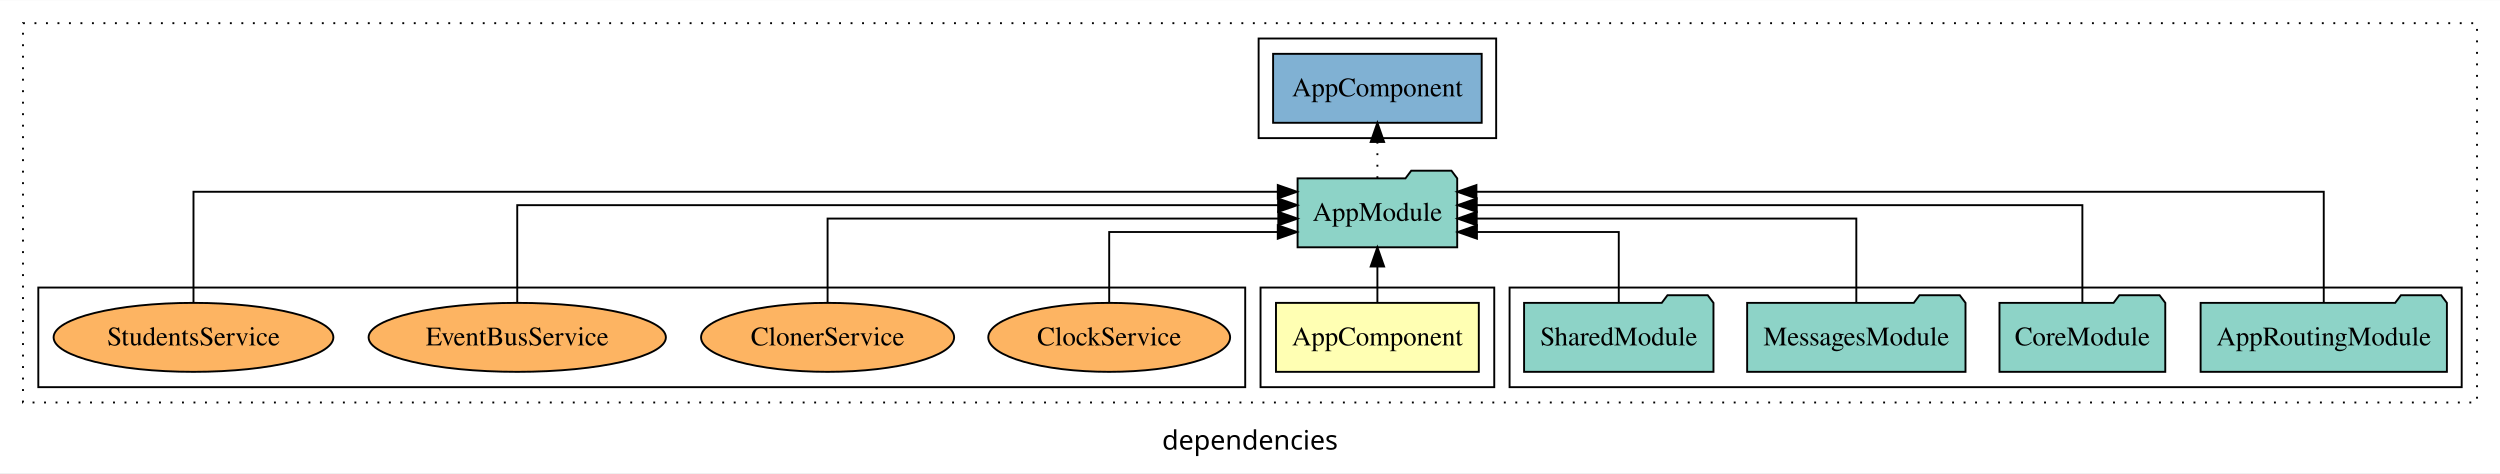
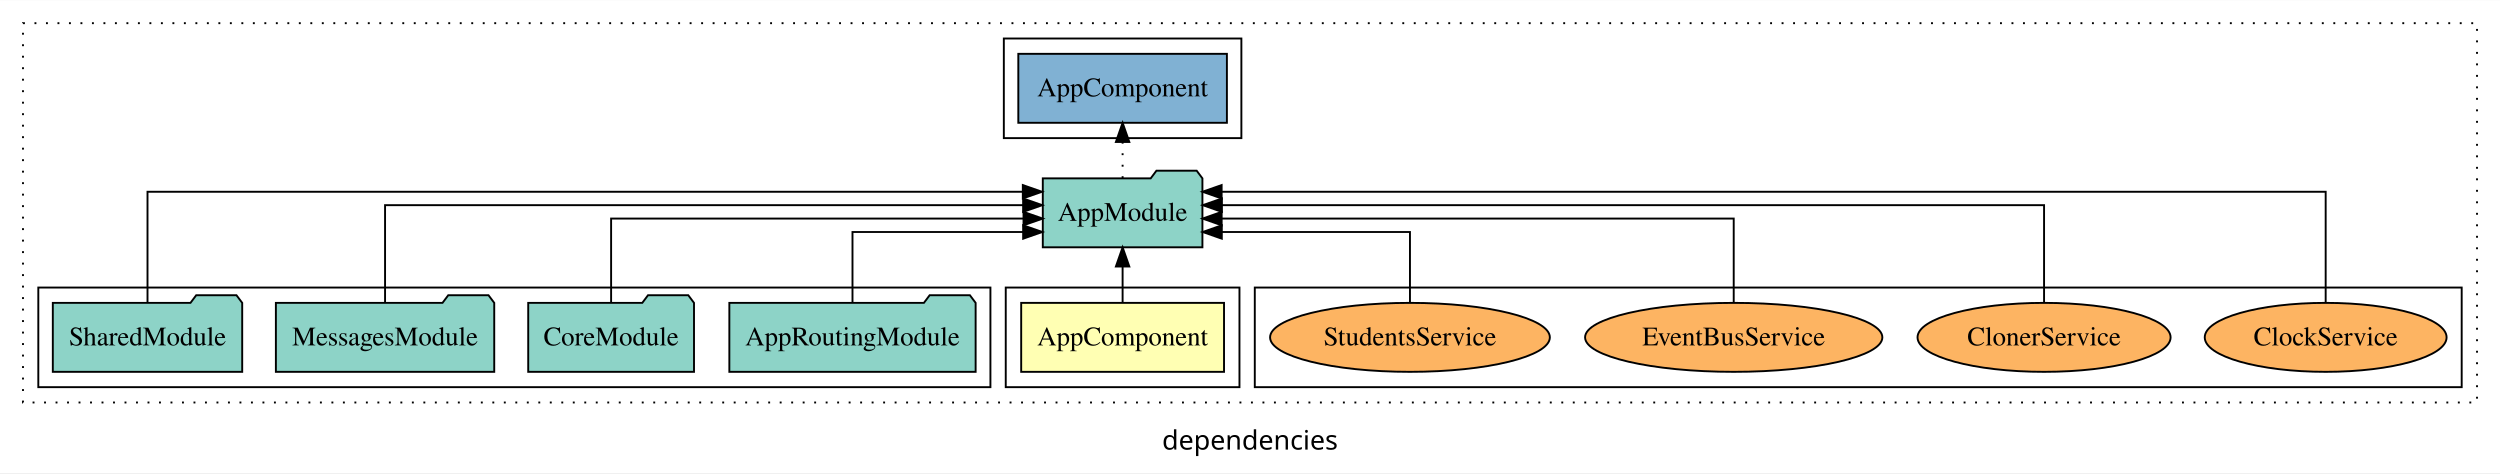
<svg xmlns="http://www.w3.org/2000/svg" width="1305pt" height="247pt" viewBox="0.00 0.00 1305.00 246.80">
  <g id="graph0" class="graph" transform="scale(1 1) rotate(0) translate(4 242.8)">
    <polygon fill="white" stroke="transparent" points="-4,4 -4,-242.8 1301,-242.8 1301,4 -4,4" />
    <text text-anchor="middle" x="648.5" y="-8.2" font-family="sans-serif" font-size="14.00">dependencies</text>
    <g id="clust1" class="cluster">
      <polygon fill="none" stroke="black" stroke-dasharray="1,5" points="8,-32.8 8,-230.8 1289,-230.8 1289,-32.8 8,-32.8" />
    </g>
    <g id="clust6" class="cluster">
-       <polygon fill="none" stroke="black" points="653,-170.8 653,-222.8 777,-222.8 777,-170.8 653,-170.8" />
+       <polygon fill="none" stroke="black" points="520,-170.8 520,-222.8 644,-222.8 644,-170.8 520,-170.8" />
+     </g>
+     <g id="clust7" class="cluster">
+       <polygon fill="none" stroke="black" points="651,-40.8 651,-92.8 1281,-92.8 1281,-40.8 651,-40.8" />
+     </g>
+     <g id="clust2" class="cluster">
+       <polygon fill="none" stroke="black" points="521,-40.8 521,-92.8 643,-92.8 643,-40.8 521,-40.8" />
    </g>
    <g id="clust4" class="cluster">
-       <polygon fill="none" stroke="black" points="784,-40.8 784,-92.8 1281,-92.8 1281,-40.8 784,-40.8" />
-     </g>
-     <g id="clust2" class="cluster">
-       <polygon fill="none" stroke="black" points="654,-40.8 654,-92.8 776,-92.8 776,-40.8 654,-40.8" />
-     </g>
-     <g id="clust7" class="cluster">
-       <polygon fill="none" stroke="black" points="16,-40.8 16,-92.8 646,-92.8 646,-40.8 16,-40.8" />
+       <polygon fill="none" stroke="black" points="16,-40.8 16,-92.8 513,-92.8 513,-40.8 16,-40.8" />
    </g>
    <g id="node1" class="node">
-       <polygon fill="#ffffb3" stroke="black" points="767.94,-84.8 662.06,-84.8 662.06,-48.8 767.94,-48.8 767.94,-84.8" />
-       <text text-anchor="middle" x="715" y="-62.6" font-family="Times,serif" font-size="14.00">AppComponent</text>
+       <polygon fill="#ffffb3" stroke="black" points="634.94,-84.8 529.06,-84.8 529.06,-48.8 634.94,-48.8 634.94,-84.8" />
+       <text text-anchor="middle" x="582" y="-62.6" font-family="Times,serif" font-size="14.00">AppComponent</text>
    </g>
    <g id="node2" class="node">
-       <polygon fill="#8dd3c7" stroke="black" points="756.66,-149.8 753.66,-153.8 732.66,-153.8 729.66,-149.8 673.34,-149.8 673.34,-113.8 756.66,-113.8 756.66,-149.8" />
-       <text text-anchor="middle" x="715" y="-127.6" font-family="Times,serif" font-size="14.00">AppModule</text>
+       <polygon fill="#8dd3c7" stroke="black" points="623.66,-149.8 620.66,-153.8 599.66,-153.8 596.66,-149.8 540.34,-149.8 540.34,-113.8 623.66,-113.8 623.66,-149.8" />
+       <text text-anchor="middle" x="582" y="-127.6" font-family="Times,serif" font-size="14.00">AppModule</text>
    </g>
    <g id="edge1" class="edge">
-       <path fill="none" stroke="black" d="M715,-84.91C715,-84.91 715,-103.79 715,-103.79" />
-       <polygon fill="black" stroke="black" points="711.5,-103.79 715,-113.79 718.5,-103.79 711.5,-103.79" />
+       <path fill="none" stroke="black" d="M582,-84.91C582,-84.91 582,-103.79 582,-103.79" />
+       <polygon fill="black" stroke="black" points="578.5,-103.79 582,-113.79 585.5,-103.79 578.5,-103.79" />
    </g>
    <g id="node7" class="node">
-       <polygon fill="#80b1d3" stroke="black" points="769.44,-214.8 660.56,-214.8 660.56,-178.8 769.44,-178.8 769.44,-214.8" />
-       <text text-anchor="middle" x="715" y="-192.6" font-family="Times,serif" font-size="14.00">AppComponent </text>
+       <polygon fill="#80b1d3" stroke="black" points="636.44,-214.8 527.56,-214.8 527.56,-178.8 636.44,-178.8 636.44,-214.8" />
+       <text text-anchor="middle" x="582" y="-192.6" font-family="Times,serif" font-size="14.00">AppComponent </text>
    </g>
    <g id="edge6" class="edge">
-       <path fill="none" stroke="black" stroke-dasharray="1,5" d="M715,-149.91C715,-149.91 715,-168.79 715,-168.79" />
-       <polygon fill="black" stroke="black" points="711.5,-168.79 715,-178.79 718.5,-168.79 711.5,-168.79" />
+       <path fill="none" stroke="black" stroke-dasharray="1,5" d="M582,-149.91C582,-149.91 582,-168.79 582,-168.79" />
+       <polygon fill="black" stroke="black" points="578.5,-168.79 582,-178.79 585.5,-168.79 578.5,-168.79" />
    </g>
    <g id="node3" class="node">
-       <polygon fill="#8dd3c7" stroke="black" points="1273.28,-84.8 1270.28,-88.8 1249.28,-88.8 1246.28,-84.8 1144.72,-84.8 1144.72,-48.8 1273.28,-48.8 1273.28,-84.8" />
-       <text text-anchor="middle" x="1209" y="-62.6" font-family="Times,serif" font-size="14.00">AppRoutingModule</text>
+       <polygon fill="#8dd3c7" stroke="black" points="505.28,-84.8 502.28,-88.8 481.28,-88.8 478.28,-84.8 376.72,-84.8 376.72,-48.8 505.28,-48.8 505.28,-84.8" />
+       <text text-anchor="middle" x="441" y="-62.6" font-family="Times,serif" font-size="14.00">AppRoutingModule</text>
    </g>
    <g id="edge2" class="edge">
-       <path fill="none" stroke="black" d="M1209,-84.81C1209,-107.29 1209,-142.8 1209,-142.8 1209,-142.8 766.69,-142.8 766.69,-142.8" />
-       <polygon fill="black" stroke="black" points="766.69,-139.3 756.69,-142.8 766.69,-146.3 766.69,-139.3" />
+       <path fill="none" stroke="black" d="M441,-84.81C441,-100.85 441,-121.8 441,-121.8 441,-121.8 530.08,-121.8 530.08,-121.8" />
+       <polygon fill="black" stroke="black" points="530.08,-125.3 540.08,-121.8 530.08,-118.3 530.08,-125.3" />
    </g>
    <g id="node4" class="node">
-       <polygon fill="#8dd3c7" stroke="black" points="1126.27,-84.8 1123.27,-88.8 1102.27,-88.8 1099.27,-84.8 1039.73,-84.8 1039.73,-48.8 1126.27,-48.8 1126.27,-84.8" />
-       <text text-anchor="middle" x="1083" y="-62.6" font-family="Times,serif" font-size="14.00">CoreModule</text>
+       <polygon fill="#8dd3c7" stroke="black" points="358.27,-84.8 355.27,-88.8 334.27,-88.8 331.27,-84.8 271.73,-84.8 271.73,-48.8 358.27,-48.8 358.27,-84.8" />
+       <text text-anchor="middle" x="315" y="-62.6" font-family="Times,serif" font-size="14.00">CoreModule</text>
    </g>
    <g id="edge3" class="edge">
-       <path fill="none" stroke="black" d="M1083,-84.93C1083,-105.37 1083,-135.8 1083,-135.8 1083,-135.8 766.86,-135.8 766.86,-135.8" />
-       <polygon fill="black" stroke="black" points="766.86,-132.3 756.86,-135.8 766.86,-139.3 766.86,-132.3" />
+       <path fill="none" stroke="black" d="M315,-85.07C315,-103.36 315,-128.8 315,-128.8 315,-128.8 530.28,-128.8 530.28,-128.8" />
+       <polygon fill="black" stroke="black" points="530.28,-132.3 540.28,-128.8 530.28,-125.3 530.28,-132.3" />
    </g>
    <g id="node5" class="node">
-       <polygon fill="#8dd3c7" stroke="black" points="1021.99,-84.8 1018.99,-88.8 997.99,-88.8 994.99,-84.8 908.01,-84.8 908.01,-48.8 1021.99,-48.8 1021.99,-84.8" />
-       <text text-anchor="middle" x="965" y="-62.6" font-family="Times,serif" font-size="14.00">MessagesModule</text>
+       <polygon fill="#8dd3c7" stroke="black" points="253.99,-84.8 250.99,-88.8 229.99,-88.8 226.99,-84.8 140.01,-84.8 140.01,-48.8 253.99,-48.8 253.99,-84.8" />
+       <text text-anchor="middle" x="197" y="-62.6" font-family="Times,serif" font-size="14.00">MessagesModule</text>
    </g>
    <g id="edge4" class="edge">
-       <path fill="none" stroke="black" d="M965,-85.07C965,-103.36 965,-128.8 965,-128.8 965,-128.8 766.84,-128.8 766.84,-128.8" />
-       <polygon fill="black" stroke="black" points="766.84,-125.3 756.84,-128.8 766.84,-132.3 766.84,-125.3" />
+       <path fill="none" stroke="black" d="M197,-84.93C197,-105.37 197,-135.8 197,-135.8 197,-135.8 530.07,-135.8 530.07,-135.8" />
+       <polygon fill="black" stroke="black" points="530.07,-139.3 540.07,-135.8 530.07,-132.3 530.07,-139.3" />
    </g>
    <g id="node6" class="node">
-       <polygon fill="#8dd3c7" stroke="black" points="890.43,-84.8 887.43,-88.8 866.43,-88.8 863.43,-84.8 791.57,-84.8 791.57,-48.8 890.43,-48.8 890.43,-84.8" />
-       <text text-anchor="middle" x="841" y="-62.6" font-family="Times,serif" font-size="14.00">SharedModule</text>
+       <polygon fill="#8dd3c7" stroke="black" points="122.43,-84.8 119.43,-88.8 98.43,-88.8 95.43,-84.8 23.57,-84.8 23.57,-48.8 122.43,-48.8 122.43,-84.8" />
+       <text text-anchor="middle" x="73" y="-62.6" font-family="Times,serif" font-size="14.00">SharedModule</text>
    </g>
    <g id="edge5" class="edge">
-       <path fill="none" stroke="black" d="M841,-84.81C841,-100.85 841,-121.8 841,-121.8 841,-121.8 766.96,-121.8 766.96,-121.8" />
-       <polygon fill="black" stroke="black" points="766.96,-118.3 756.96,-121.8 766.96,-125.3 766.96,-118.3" />
+       <path fill="none" stroke="black" d="M73,-84.81C73,-107.29 73,-142.8 73,-142.8 73,-142.8 529.91,-142.8 529.91,-142.8" />
+       <polygon fill="black" stroke="black" points="529.91,-146.3 539.91,-142.8 529.91,-139.3 529.91,-146.3" />
    </g>
    <g id="node8" class="node">
-       <ellipse fill="#fdb462" stroke="black" cx="575" cy="-66.8" rx="63.12" ry="18" />
-       <text text-anchor="middle" x="575" y="-62.6" font-family="Times,serif" font-size="14.00">ClockService</text>
+       <ellipse fill="#fdb462" stroke="black" cx="1210" cy="-66.8" rx="63.12" ry="18" />
+       <text text-anchor="middle" x="1210" y="-62.6" font-family="Times,serif" font-size="14.00">ClockService</text>
    </g>
    <g id="edge7" class="edge">
-       <path fill="none" stroke="black" d="M575,-84.81C575,-100.85 575,-121.8 575,-121.8 575,-121.8 663,-121.8 663,-121.8" />
-       <polygon fill="black" stroke="black" points="663,-125.3 673,-121.8 663,-118.3 663,-125.3" />
+       <path fill="none" stroke="black" d="M1210,-84.81C1210,-107.29 1210,-142.8 1210,-142.8 1210,-142.8 633.69,-142.8 633.69,-142.8" />
+       <polygon fill="black" stroke="black" points="633.69,-139.3 623.69,-142.8 633.69,-146.3 633.69,-139.3" />
    </g>
    <g id="node9" class="node">
-       <ellipse fill="#fdb462" stroke="black" cx="428" cy="-66.8" rx="66.05" ry="18" />
-       <text text-anchor="middle" x="428" y="-62.6" font-family="Times,serif" font-size="14.00">ClonerService</text>
+       <ellipse fill="#fdb462" stroke="black" cx="1063" cy="-66.8" rx="66.05" ry="18" />
+       <text text-anchor="middle" x="1063" y="-62.6" font-family="Times,serif" font-size="14.00">ClonerService</text>
    </g>
    <g id="edge8" class="edge">
-       <path fill="none" stroke="black" d="M428,-85.07C428,-103.36 428,-128.8 428,-128.8 428,-128.8 663.27,-128.8 663.27,-128.8" />
-       <polygon fill="black" stroke="black" points="663.27,-132.3 673.27,-128.8 663.27,-125.3 663.27,-132.3" />
+       <path fill="none" stroke="black" d="M1063,-84.93C1063,-105.37 1063,-135.8 1063,-135.8 1063,-135.8 633.84,-135.8 633.84,-135.8" />
+       <polygon fill="black" stroke="black" points="633.84,-132.3 623.84,-135.8 633.84,-139.3 633.84,-132.3" />
    </g>
    <g id="node10" class="node">
-       <ellipse fill="#fdb462" stroke="black" cx="266" cy="-66.8" rx="77.59" ry="18" />
-       <text text-anchor="middle" x="266" y="-62.6" font-family="Times,serif" font-size="14.00">EventBusService</text>
+       <ellipse fill="#fdb462" stroke="black" cx="901" cy="-66.8" rx="77.59" ry="18" />
+       <text text-anchor="middle" x="901" y="-62.6" font-family="Times,serif" font-size="14.00">EventBusService</text>
    </g>
    <g id="edge9" class="edge">
-       <path fill="none" stroke="black" d="M266,-84.93C266,-105.37 266,-135.8 266,-135.8 266,-135.8 663.16,-135.8 663.16,-135.8" />
-       <polygon fill="black" stroke="black" points="663.16,-139.3 673.16,-135.8 663.16,-132.3 663.16,-139.3" />
+       <path fill="none" stroke="black" d="M901,-85.07C901,-103.36 901,-128.8 901,-128.8 901,-128.8 633.7,-128.8 633.7,-128.8" />
+       <polygon fill="black" stroke="black" points="633.7,-125.3 623.7,-128.8 633.7,-132.3 633.7,-125.3" />
    </g>
    <g id="node11" class="node">
-       <ellipse fill="#fdb462" stroke="black" cx="97" cy="-66.8" rx="73.02" ry="18" />
-       <text text-anchor="middle" x="97" y="-62.6" font-family="Times,serif" font-size="14.00">StudentsService</text>
+       <ellipse fill="#fdb462" stroke="black" cx="732" cy="-66.8" rx="73.02" ry="18" />
+       <text text-anchor="middle" x="732" y="-62.6" font-family="Times,serif" font-size="14.00">StudentsService</text>
    </g>
    <g id="edge10" class="edge">
-       <path fill="none" stroke="black" d="M97,-84.81C97,-107.29 97,-142.8 97,-142.8 97,-142.8 663.01,-142.8 663.01,-142.8" />
-       <polygon fill="black" stroke="black" points="663.01,-146.3 673.01,-142.8 663.01,-139.3 663.01,-146.3" />
+       <path fill="none" stroke="black" d="M732,-84.81C732,-100.85 732,-121.8 732,-121.8 732,-121.8 633.78,-121.8 633.78,-121.8" />
+       <polygon fill="black" stroke="black" points="633.78,-118.3 623.78,-121.8 633.78,-125.3 633.78,-118.3" />
    </g>
  </g>
</svg>
